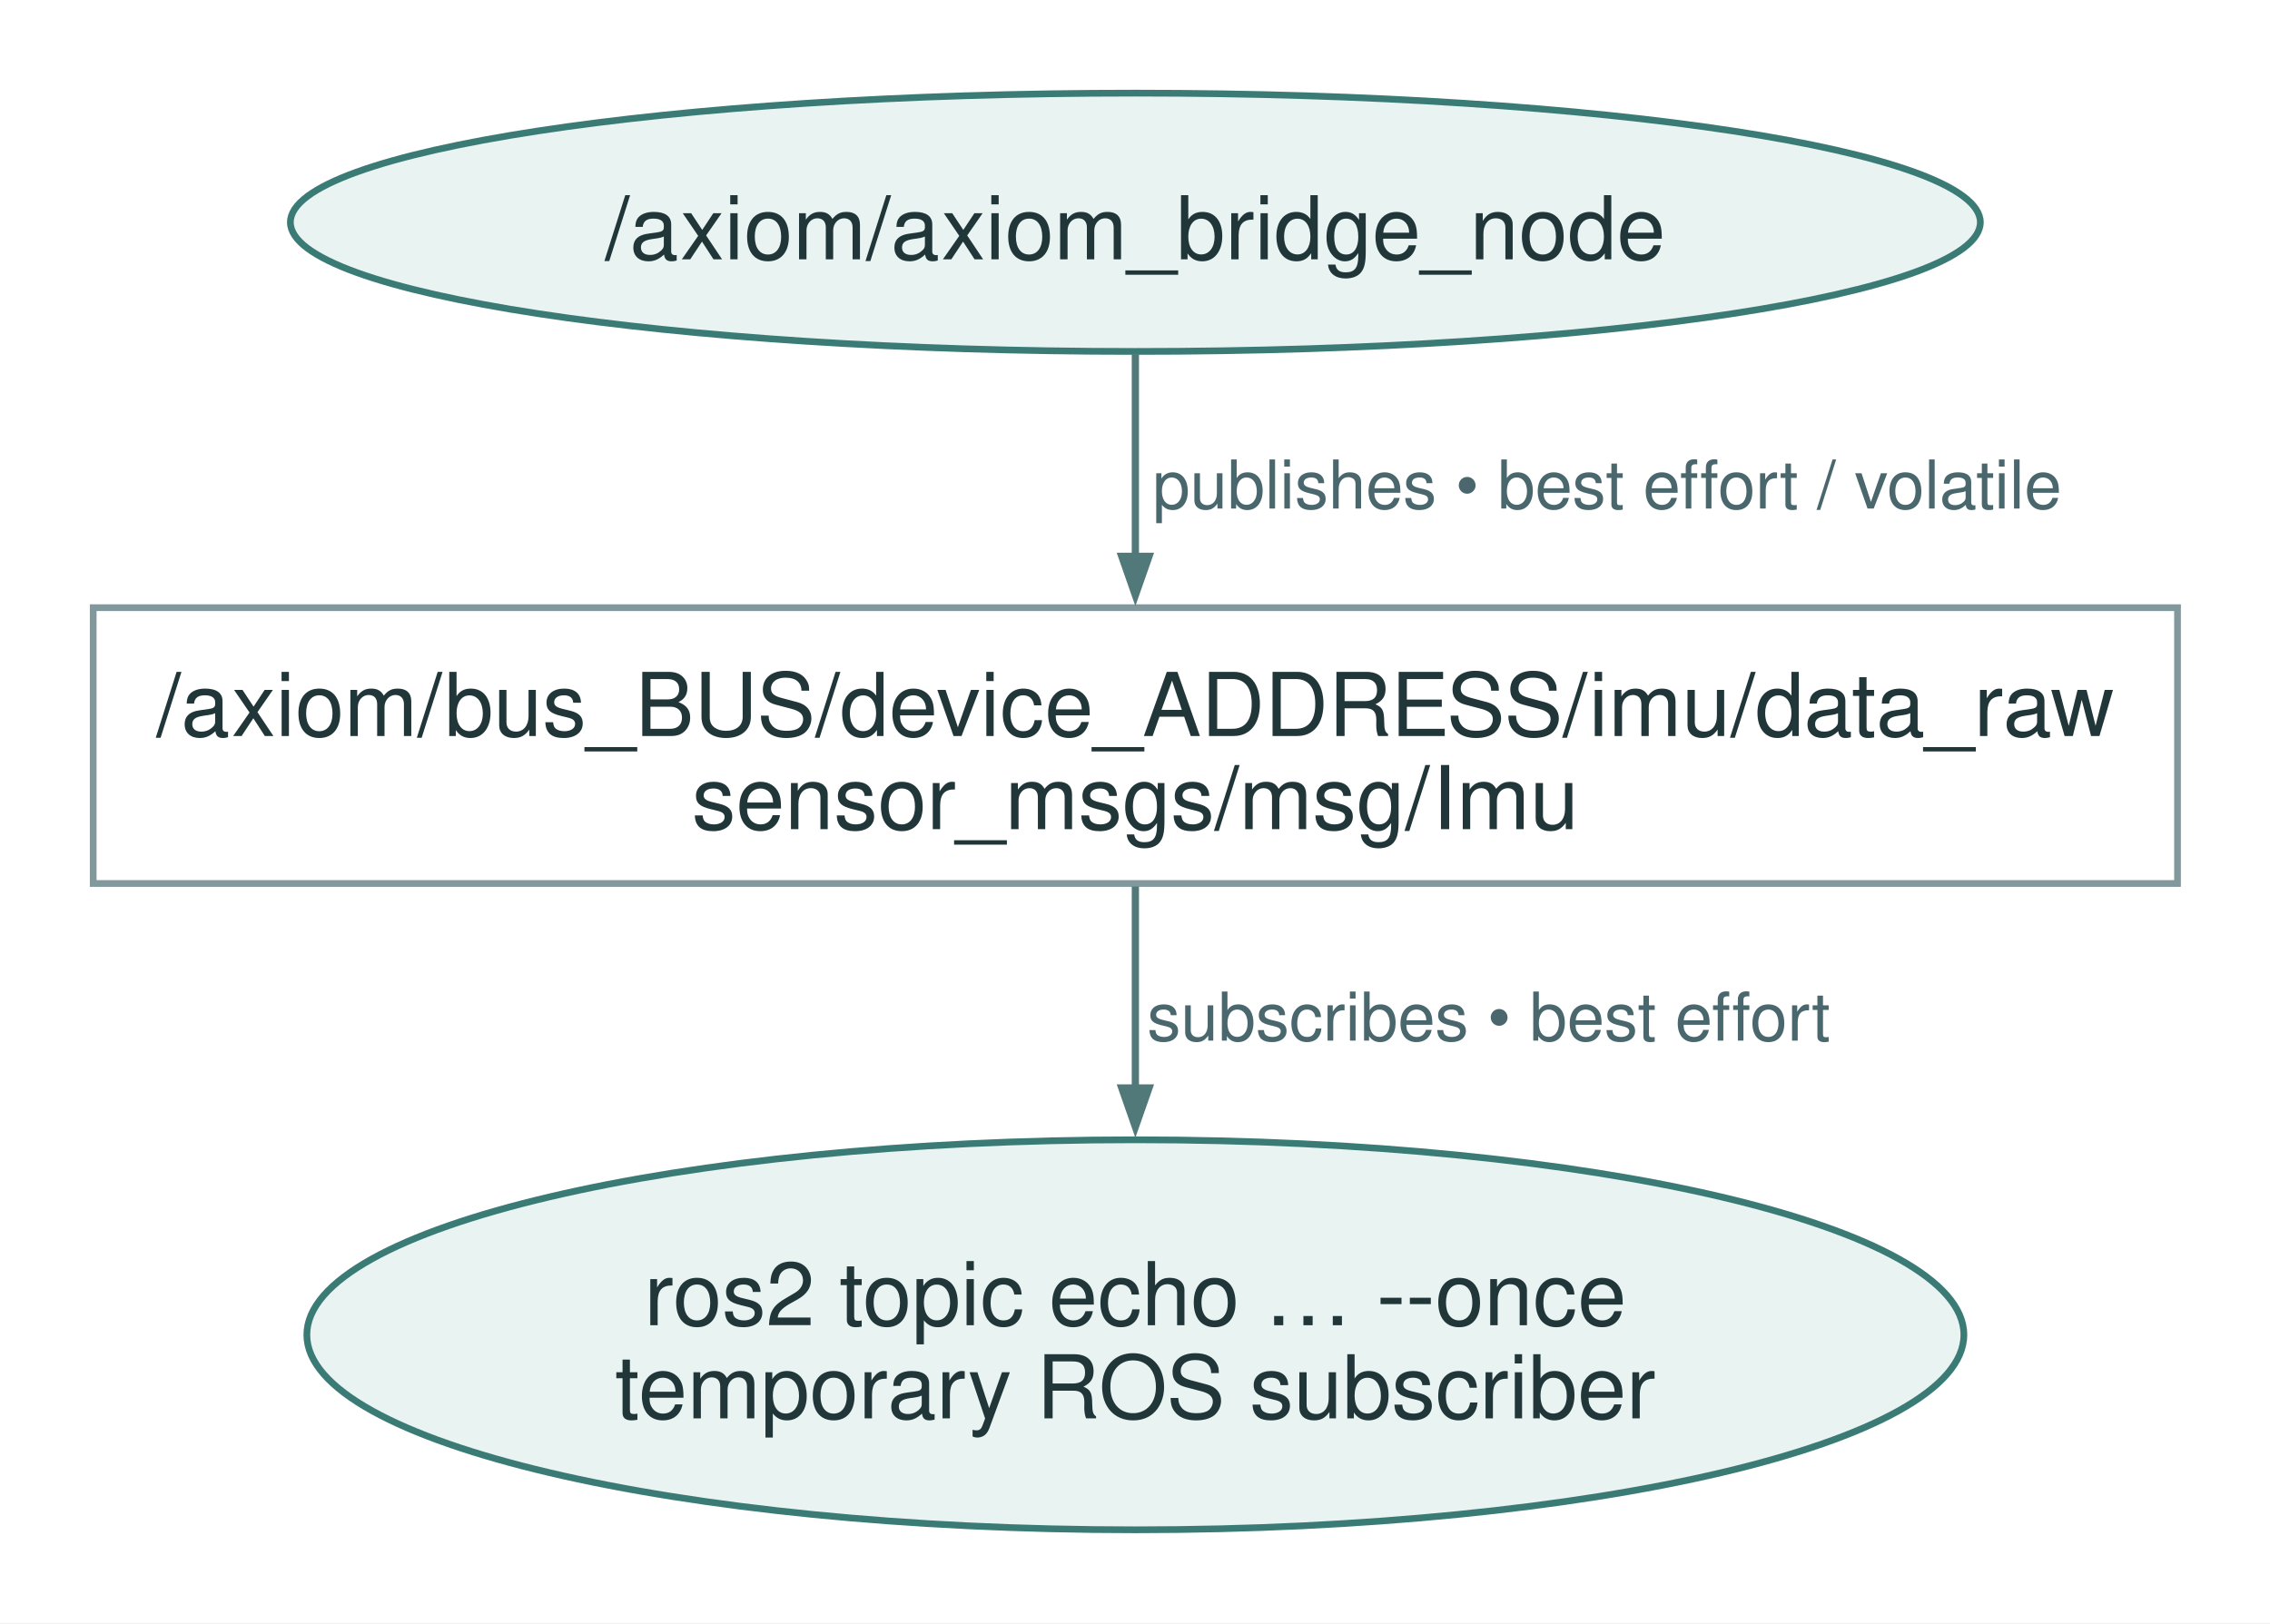
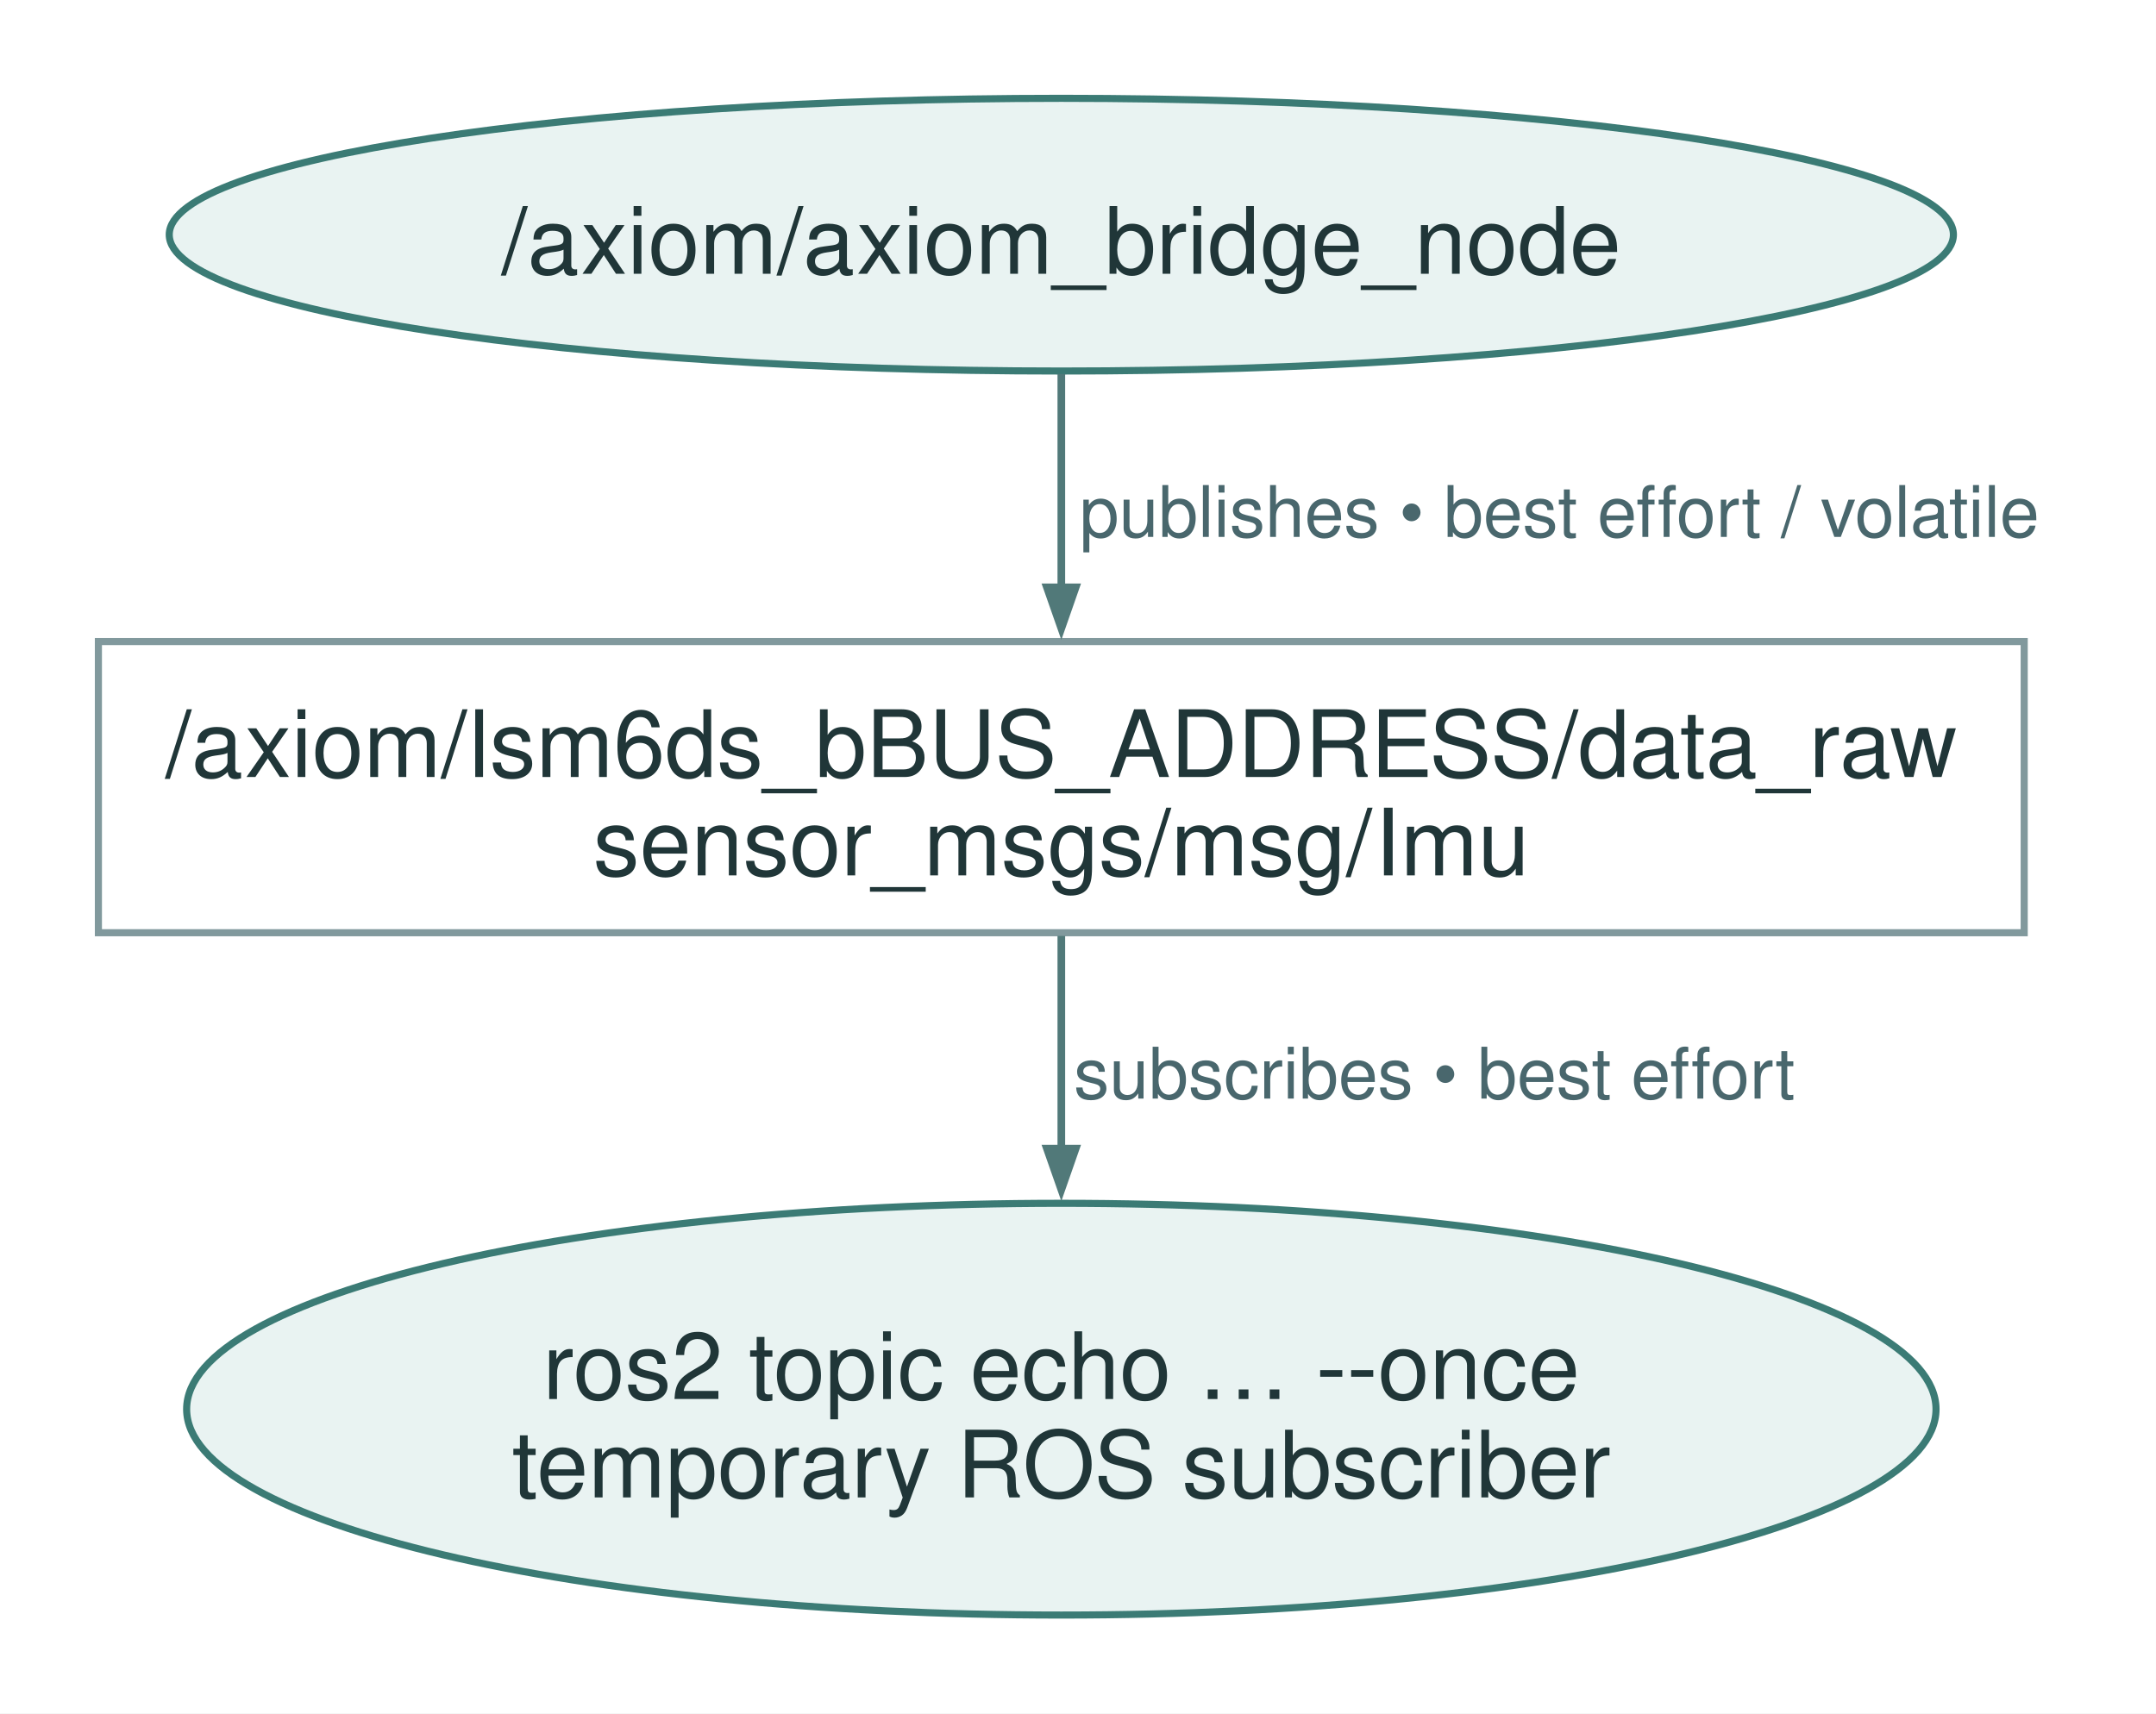
- <svg xmlns="http://www.w3.org/2000/svg" width="1096pt" height="784pt" viewBox="0.00 0.00 1096.00 784.00">
+ <svg xmlns="http://www.w3.org/2000/svg" width="986pt" height="784pt" viewBox="0.00 0.00 986.00 784.00">
  <g id="graph0" class="graph" transform="scale(2.5 2.5) rotate(0) translate(18 295.52)">
-     <polygon fill="white" stroke="none" points="-18,18 -18,-295.52 420.54,-295.52 420.54,18 -18,18" />
+     <polygon fill="white" stroke="none" points="-18,18 -18,-295.52 376.39,-295.52 376.39,18 -18,18" />
    <g id="node1" class="node">
-       <ellipse fill="#e9f3f2" stroke="#3b7b75" stroke-width="1.3" cx="201.27" cy="-252.58" rx="163.19" ry="24.95" />
-       <text xml:space="preserve" text-anchor="middle" x="201.27" y="-245.43" font-family="Helvetica,sans-Serif" font-size="17.00" fill="#203638">/axiom/axiom_bridge_node</text>
+       <ellipse fill="#e9f3f2" stroke="#3b7b75" stroke-width="1.3" cx="176.15" cy="-252.58" rx="163.19" ry="24.95" />
+       <text xml:space="preserve" text-anchor="middle" x="176.15" y="-245.43" font-family="Helvetica,sans-Serif" font-size="17.00" fill="#203638">/axiom/axiom_bridge_node</text>
    </g>
    <g id="node2" class="node">
-       <polygon fill="white" stroke="#81999d" stroke-width="1.3" points="402.54,-178.13 0,-178.13 0,-124.85 402.54,-124.85 402.54,-178.13" />
-       <text xml:space="preserve" text-anchor="middle" x="201.27" y="-153.34" font-family="Helvetica,sans-Serif" font-size="17.00" fill="#203638">/axiom/bus_BUS/device_ADDRESS/imu/data_raw</text>
-       <text xml:space="preserve" text-anchor="middle" x="201.27" y="-135.34" font-family="Helvetica,sans-Serif" font-size="17.00" fill="#203638">sensor_msgs/msg/Imu</text>
+       <polygon fill="white" stroke="#81999d" stroke-width="1.3" points="352.29,-178.13 0,-178.13 0,-124.85 352.29,-124.85 352.29,-178.13" />
+       <text xml:space="preserve" text-anchor="middle" x="176.15" y="-153.34" font-family="Helvetica,sans-Serif" font-size="17.00" fill="#203638">/axiom/lsm6ds_bBUS_ADDRESS/data_raw</text>
+       <text xml:space="preserve" text-anchor="middle" x="176.15" y="-135.34" font-family="Helvetica,sans-Serif" font-size="17.00" fill="#203638">sensor_msgs/msg/Imu</text>
    </g>
    <g id="edge1" class="edge">
-       <path fill="none" stroke="#517979" stroke-width="1.4" d="M201.27,-227.08C201.27,-215.3 201.27,-200.95 201.27,-188" />
-       <polygon fill="#517979" stroke="#517979" stroke-width="1.4" points="203.9,-188.05 201.27,-180.55 198.65,-188.05 203.9,-188.05" />
-       <text xml:space="preserve" text-anchor="middle" x="292.39" y="-197.28" font-family="Helvetica,sans-Serif" font-size="13.00" fill="#49676d">publishes • best effort / volatile</text>
+       <path fill="none" stroke="#517979" stroke-width="1.4" d="M176.15,-227.08C176.15,-215.3 176.15,-200.95 176.15,-188" />
+       <polygon fill="#517979" stroke="#517979" stroke-width="1.4" points="178.77,-188.05 176.15,-180.55 173.52,-188.05 178.77,-188.05" />
+       <text xml:space="preserve" text-anchor="middle" x="267.27" y="-197.28" font-family="Helvetica,sans-Serif" font-size="13.00" fill="#49676d">publishes • best effort / volatile</text>
    </g>
    <g id="node3" class="node">
-       <ellipse fill="#e9f3f2" stroke="#3b7b75" stroke-width="1.3" cx="201.27" cy="-37.67" rx="160.01" ry="37.67" />
-       <text xml:space="preserve" text-anchor="middle" x="201.27" y="-39.52" font-family="Helvetica,sans-Serif" font-size="17.00" fill="#203638">ros2 topic echo … --once</text>
-       <text xml:space="preserve" text-anchor="middle" x="201.27" y="-21.52" font-family="Helvetica,sans-Serif" font-size="17.00" fill="#203638">temporary ROS subscriber</text>
+       <ellipse fill="#e9f3f2" stroke="#3b7b75" stroke-width="1.3" cx="176.15" cy="-37.67" rx="160.01" ry="37.67" />
+       <text xml:space="preserve" text-anchor="middle" x="176.15" y="-39.52" font-family="Helvetica,sans-Serif" font-size="17.00" fill="#203638">ros2 topic echo … --once</text>
+       <text xml:space="preserve" text-anchor="middle" x="176.15" y="-21.52" font-family="Helvetica,sans-Serif" font-size="17.00" fill="#203638">temporary ROS subscriber</text>
    </g>
    <g id="edge2" class="edge">
-       <path fill="none" stroke="#517979" stroke-width="1.4" d="M201.27,-124.27C201.27,-112.64 201.27,-98.59 201.27,-85.26" />
-       <polygon fill="#517979" stroke="#517979" stroke-width="1.4" points="203.9,-85.35 201.27,-77.85 198.65,-85.35 203.9,-85.35" />
-       <text xml:space="preserve" text-anchor="middle" x="269.52" y="-94.5" font-family="Helvetica,sans-Serif" font-size="13.00" fill="#49676d">subscribes • best effort</text>
+       <path fill="none" stroke="#517979" stroke-width="1.4" d="M176.15,-124.27C176.15,-112.64 176.15,-98.59 176.15,-85.26" />
+       <polygon fill="#517979" stroke="#517979" stroke-width="1.4" points="178.77,-85.35 176.15,-77.85 173.52,-85.35 178.77,-85.35" />
+       <text xml:space="preserve" text-anchor="middle" x="244.4" y="-94.5" font-family="Helvetica,sans-Serif" font-size="13.00" fill="#49676d">subscribes • best effort</text>
    </g>
  </g>
</svg>
